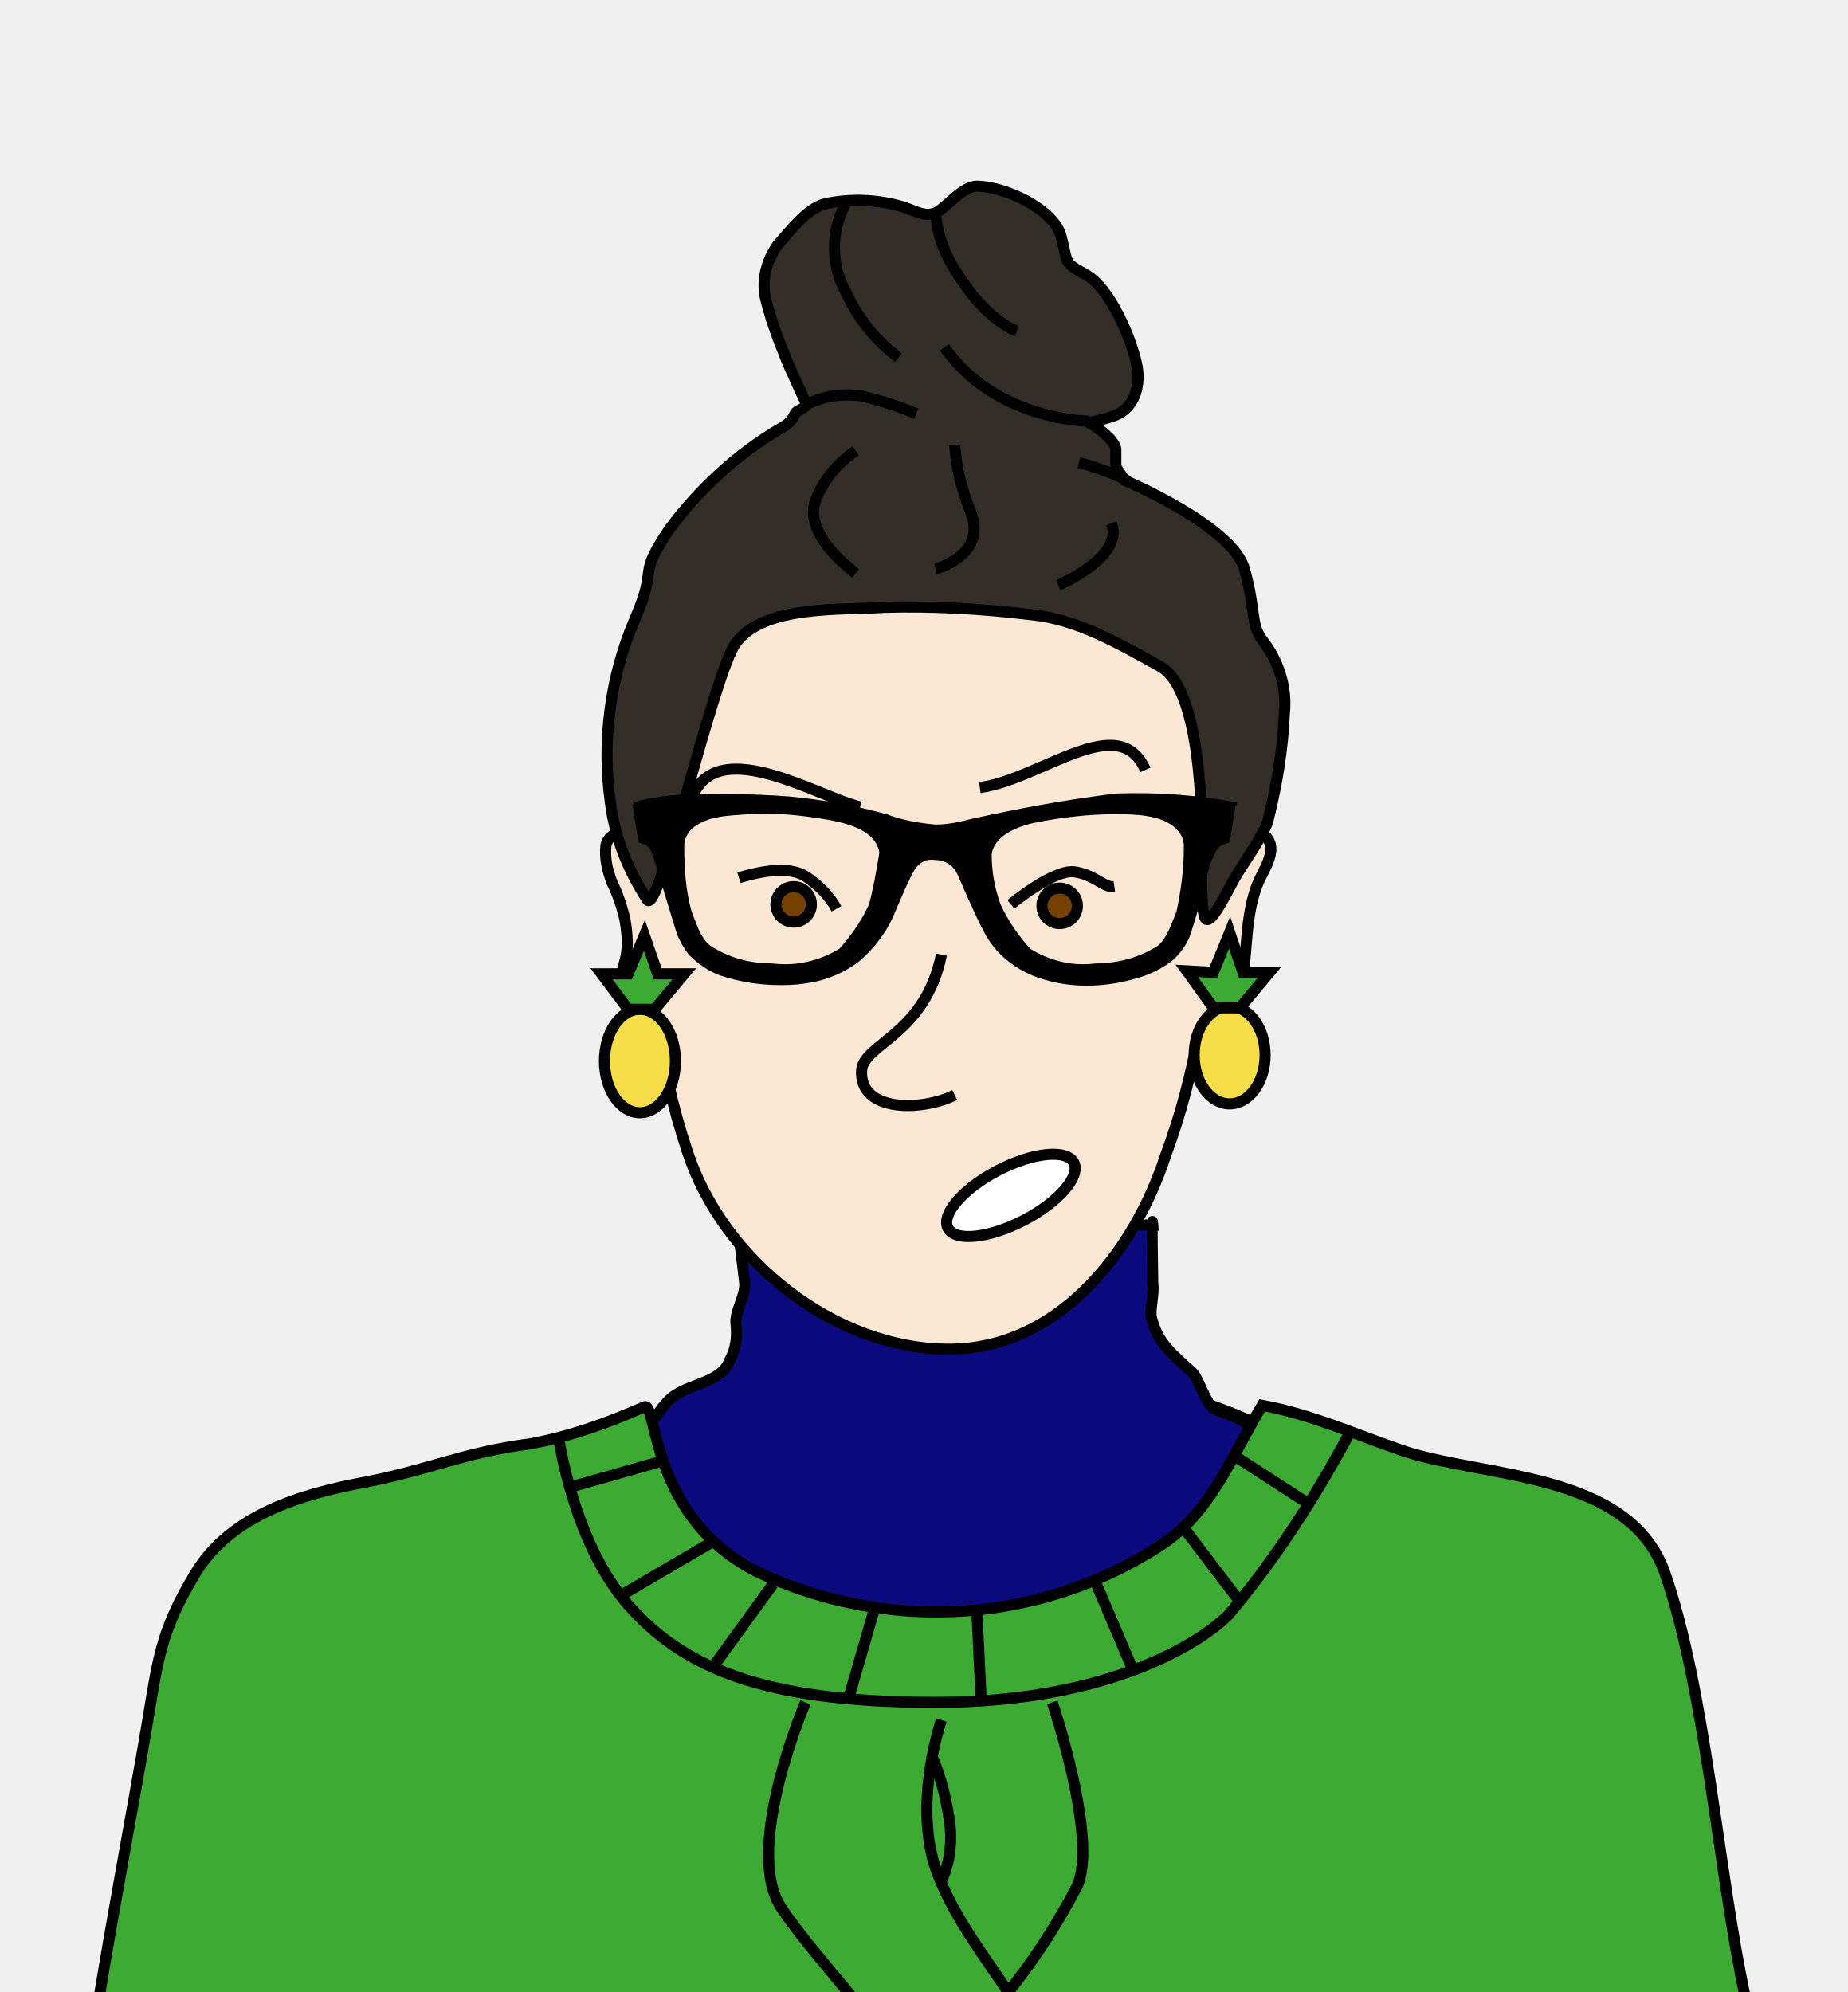
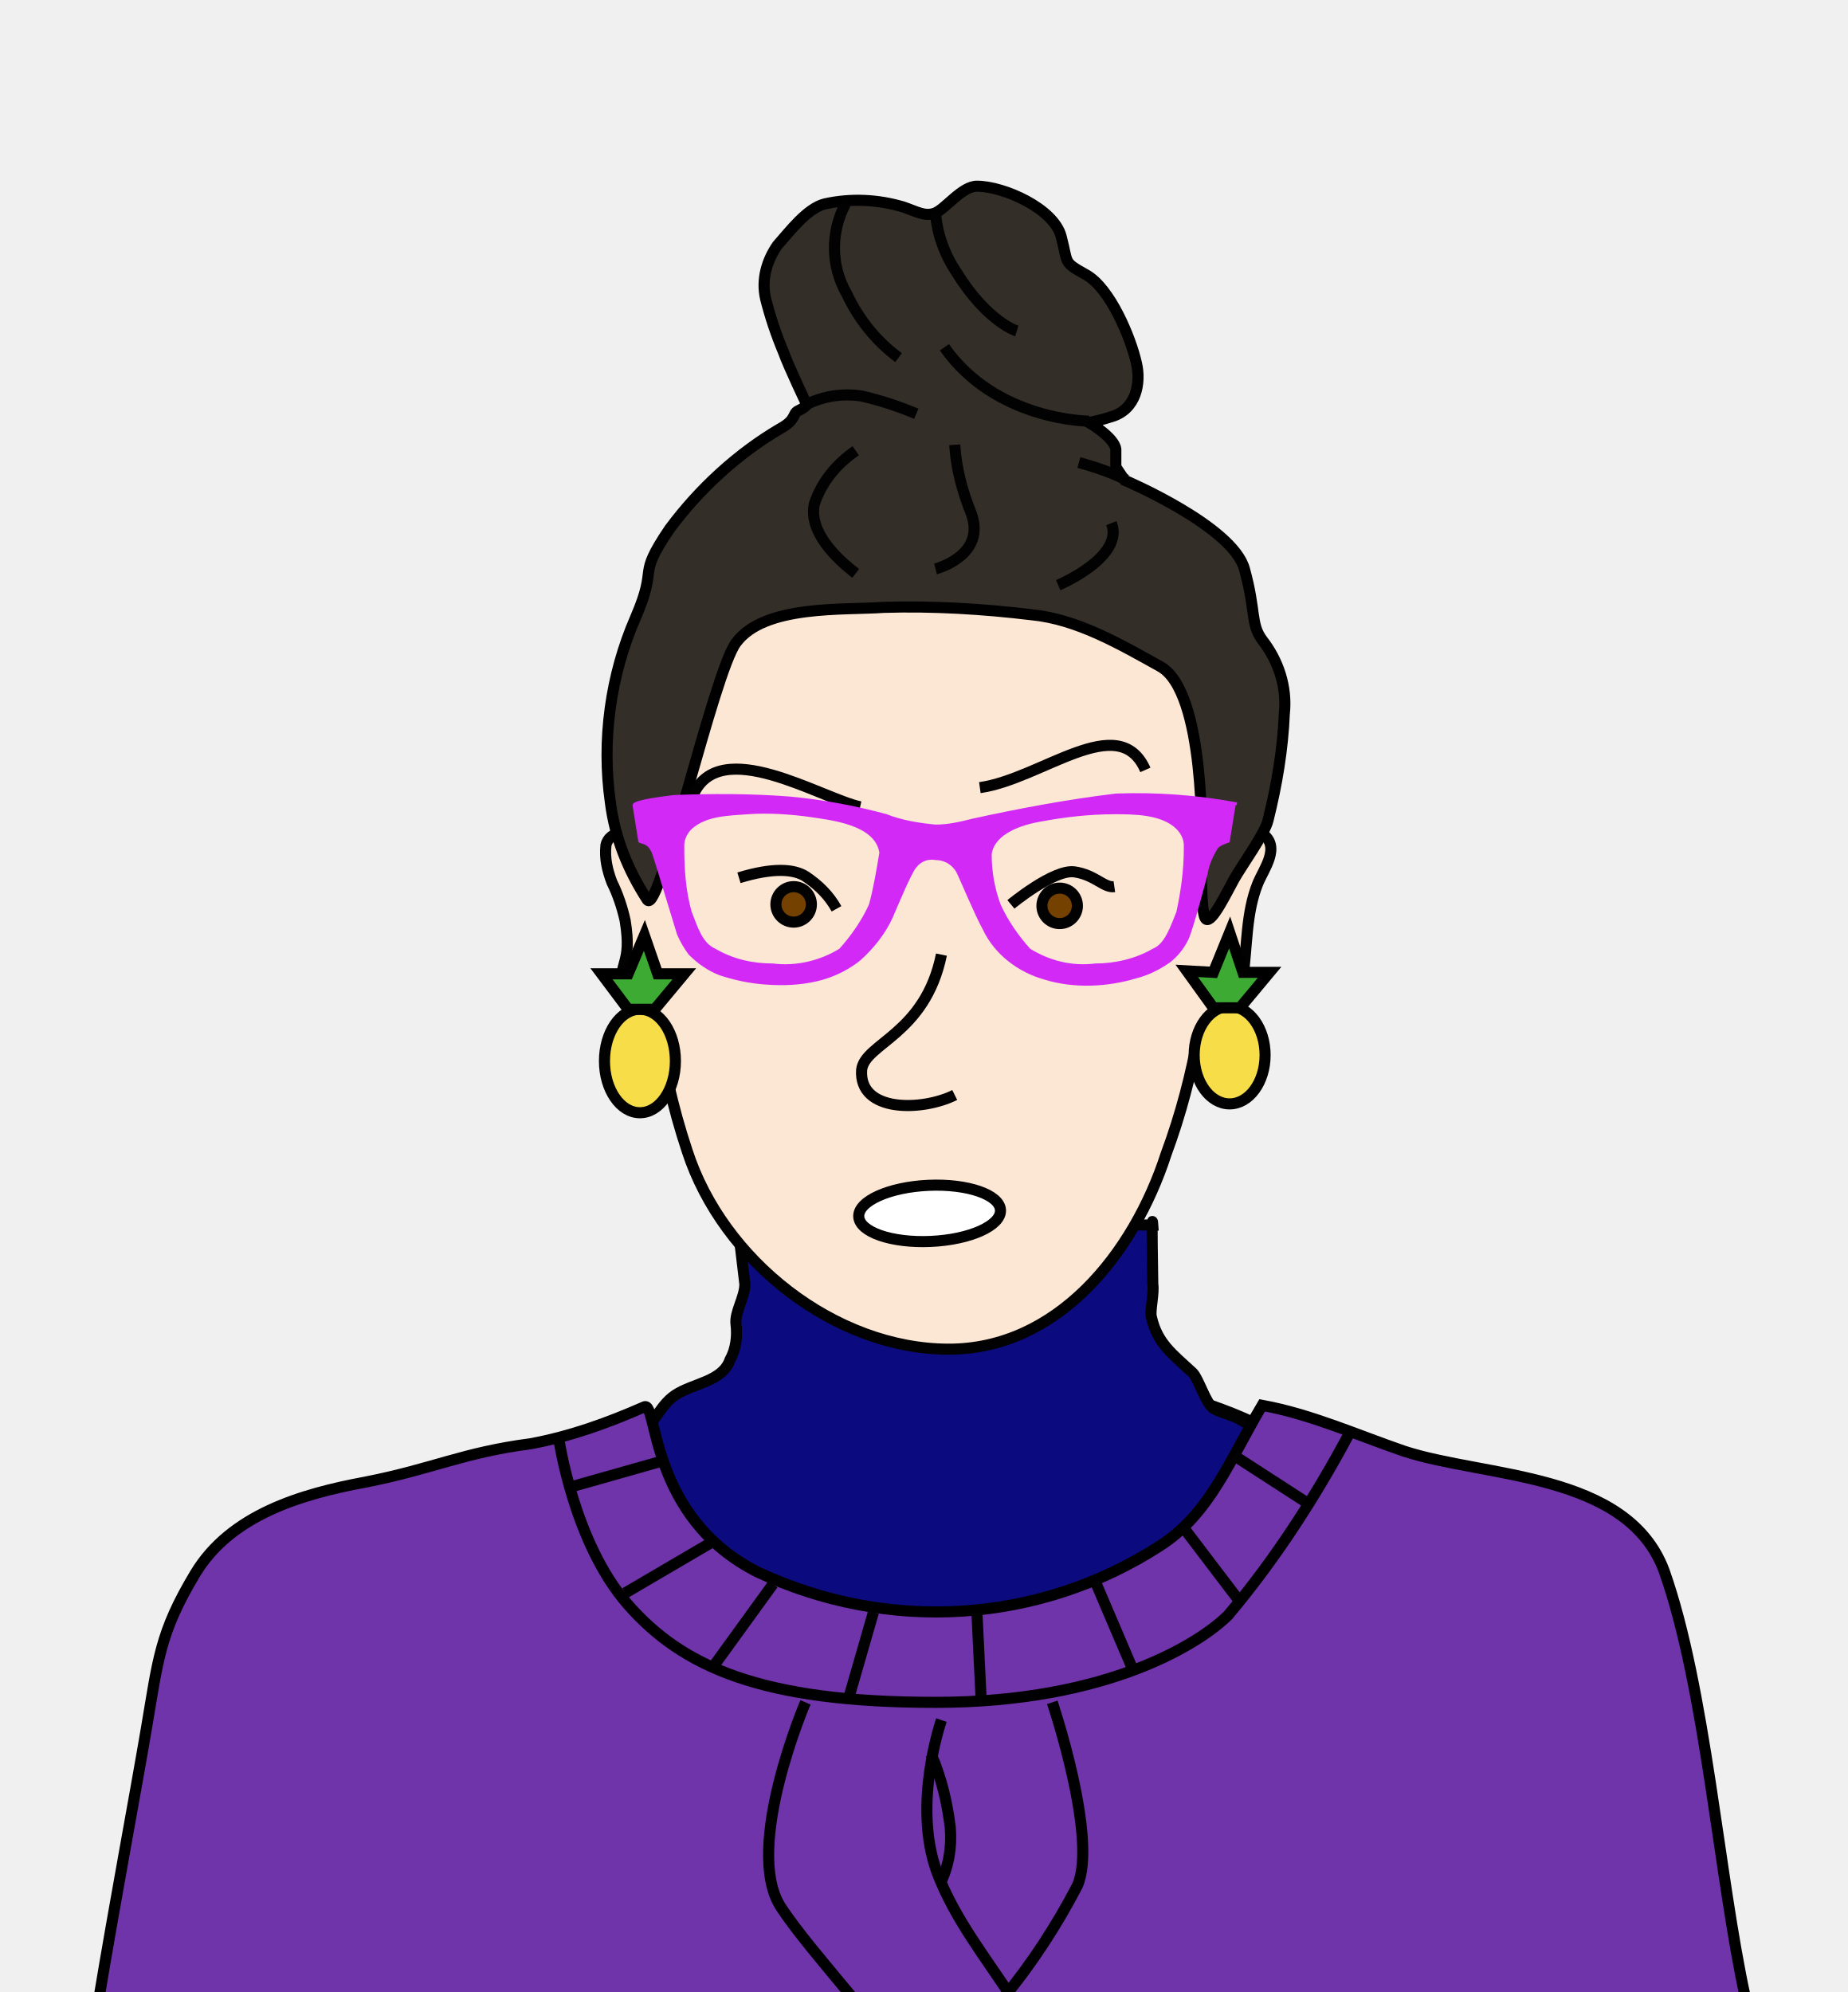
- <svg xmlns="http://www.w3.org/2000/svg" version="1.1" id="Layer_1" x="0px" y="0px" viewBox="0 0 125 134.8" style="enable-background:new 0 0 125 134.8;" xml:space="preserve">
-   <style type="text/css">
- 	.st0{fill:#FCE7D4;stroke:#020202;stroke-width:0.75;stroke-miterlimit:10;}
- 	.st1{fill:#0B0B7F;stroke:#020202;stroke-width:0.75;stroke-miterlimit:10;}
- 	.st2{fill:#332E28;stroke:#000000;stroke-width:0.75;stroke-miterlimit:10;}
- 	.st3{fill:none;stroke:#020202;stroke-width:0.75;stroke-miterlimit:10;}
- 	.st4{fill:#744100;stroke:#020202;stroke-width:0.75;stroke-miterlimit:10;}
- 	.st5{fill:#3CAA33;stroke:#000000;stroke-width:0.75;stroke-miterlimit:10;}
- 	.st6{fill:none;stroke:#000000;stroke-width:0.75;stroke-miterlimit:10;}
- 	.st7{fill:#FFFFFF;stroke:#020202;stroke-width:0.75;stroke-miterlimit:10;}
- 	.st8{fill:#F7DE48;stroke:#020202;stroke-width:0.75;stroke-miterlimit:10;}
- </style>
-   <g id="person_14">
-     <path id="neck-2" class="st0" d="M51.8,80.2c0,0-0.3,11.9-0.7,13.2s-7.4,2.2-9.1,4.1s1,5.4,2.2,6.7c5.8,6.4,20.4,7.2,28.1,5.5   c4.2-0.9,13.8-6.2,14.6-11.1c0.4-2.4-6.8-3.8-8.5-4.9s-2.5-13.8-2.5-13.8L51.8,80.2z" />
-     <g id="turtleneck">
-       <path class="st1" d="M110.4,121c-2.5-4.7-3.2-9.7-9.3-12.4c-5-2.2-3.9-4.1-8.7-6.7c-2.3-1.2-3.6-3-5.9-4.2    c-1.1-0.6-1.6-1.1-2.7-1.7c-0.6-0.3-1.2-0.4-1.7-0.7s-1-2-1.4-2.4c-1.4-1.3-2.4-2-2.8-3.8c-0.1-0.4,0.2-1.6,0.1-2.2    c0-0.2-0.1-5.4,0-4l-28.1-0.2l0.5,4.2c0,0.9-0.7,1.9-0.6,2.7c0.1,0.8,0,1.7-0.4,2.4c-0.5,1.5-2.5,1.6-3.7,2.4s-1.4,2.2-2.8,2.8    s-2.9,1.4-4.3,2.1c-6.3,3-7.4,5.2-13.7,8.2c-0.2,0.1-0.5,0.3-0.8,0.4c-2.6,1.3-6.4,2.9-8.9,6s-4.1,15.1-4.8,18.7" />
+ <svg xmlns="http://www.w3.org/2000/svg" xmlns:ns1="http://vectornator.io" height="100%" style="fill-rule:nonzero;clip-rule:evenodd;stroke-linecap:round;stroke-linejoin:round;" xml:space="preserve" width="100%" version="1.1" viewBox="0 0 125 134.8">
+   <defs />
+   <g id="person_14" ns1:layerName="person_14">
+     <path stroke="#020202" stroke-width="0.75" d="M51.8+80.2C51.8+80.2+51.5+92.1+51.1+93.4C50.7+94.7+43.7+95.6+42+97.5C40.3+99.4+43+102.9+44.2+104.2C50+110.6+64.6+111.4+72.3+109.7C76.5+108.8+86.1+103.5+86.9+98.6C87.3+96.2+80.1+94.8+78.4+93.7C76.7+92.6+75.9+79.9+75.9+79.9L51.8+80.2Z" fill="#fce7d4" stroke-linecap="butt" opacity="1" stroke-linejoin="miter" />
+     <path stroke="#020202" stroke-width="0.75" d="M110.4+121C107.9+116.3+107.2+111.3+101.1+108.6C96.1+106.4+97.2+104.5+92.4+101.9C90.1+100.7+88.8+98.9+86.5+97.7C85.4+97.1+84.9+96.6+83.8+96C83.2+95.7+82.6+95.6+82.1+95.3C81.6+95+81.1+93.3+80.7+92.9C79.3+91.6+78.3+90.9+77.9+89.1C77.8+88.7+78.1+87.5+78+86.9C78+86.7+77.9+81.5+78+82.9L49.9+82.7L50.4+86.9C50.4+87.8+49.7+88.8+49.8+89.6C49.9+90.4+49.8+91.3+49.4+92C48.9+93.5+46.9+93.6+45.7+94.4C44.5+95.2+44.3+96.6+42.9+97.2C41.5+97.8+40+98.6+38.6+99.3C32.3+102.3+31.2+104.5+24.9+107.5C24.7+107.6+24.4+107.8+24.1+107.9C21.5+109.2+17.7+110.8+15.2+113.9C12.7+117+11.1+129+10.4+132.6" fill="#0b0b7f" stroke-linecap="butt" opacity="1" stroke-linejoin="miter" />
+     <path stroke="#020202" stroke-width="0.75" d="M63+35.3C59.6+35.2+56.1+35.7+52.9+36.8C50.7+37.4+48.8+38.8+47.4+40.7C46.8+41.9+46.3+43.1+46.1+44.4C45+49.1+44.2+53.9+43.5+58.7C43.3+57.9+43.3+57.3+43+56.7C42.7+56.1+41.2+56.2+41+57.2C40.9+58.1+41.1+58.9+41.4+59.7C41.8+60.5+42.1+61.4+42.3+62.3C42.8+65.4+41.8+64.9+42.1+67.3C42.3+68+42.7+68.5+43.3+68.8C43.5+68.9+44.5+69.2+44.5+68.7C44.8+71.8+45.5+74.9+46.5+77.9C48.9+85.3+56.5+91.3+64.2+91.3C71.5+91.3+76.7+84.9+78.9+78.1C79.9+75.4+80.6+72.7+81.1+69.9C81.2+69.5+81.7+69.6+81.9+69.6C83.6+69.7+83.9+67.3+84.1+66.1C84.4+64+84.3+61.8+85.1+59.8C85.5+58.8+86.7+57.3+85.4+56.4C84.7+55.9+83.7+55.9+83+56.4C82.3+57+82.3+58+82+58.9C81.9+54.4+81.2+50+80+45.7C79.7+44.3+79.2+43.1+78.4+41.9C77+39.8+75+38.2+72.8+37.1C71.3+36.4+69.6+35.9+68+35.7C66.3+35.5+64.7+35.3+63+35.3Z" fill="#fce7d4" stroke-linecap="butt" opacity="1" stroke-linejoin="miter" />
+     <g opacity="1">
+       <path stroke="#000000" stroke-width="0.75" d="M81.3+57.3C81.3+57.3+81.6+46.8+78.5+45.1C75.8+43.6+72.9+41.9+69.8+41.6C66.5+41.2+63.1+41+59.8+41.1C57.1+41.3+51.7+40.9+49.8+43.5C48.3+45.5+44.6+62+43.8+60.9C42.5+58.9+41.6+56.7+41.3+54.3C40.7+50.1+41.3+45.7+43+41.8C44.6+38.1+43+39.2+45.3+35.8C47.3+33.1+49.9+30.7+52.8+29C53.9+28.4+53.6+28+54+27.8C54.2+27.7+54.4+27.6+54.6+27.4C54.6+27.4+53.4+24.9+53+23.8C52.5+22.6+52.1+21.4+51.8+20.2C51.5+18.9+51.9+17.6+52.6+16.6C53.4+15.7+54.6+14.1+55.8+13.8C57.6+13.4+59.4+13.5+61.1+14C62+14.3+62.6+14.7+63.3+14.4C64+14.1+65.1+12.6+66.1+12.6C67.9+12.6+71.3+14.1+71.8+16C72.3+17.9+71.9+17.7+73.5+18.6C75.1+19.5+76.5+22.8+76.9+24.6C77.2+25.9+76.9+27.7+75.2+28.2C74.6+28.4+73.7+28.6+73.7+28.6C73.7+28.6+75.4+29.6+75.5+30.4C75.5+30.8+75.5+31.2+75.5+31.6C75.7+31.9+75.9+32.2+76.1+32.5C76.1+32.5+83.4+35.6+84.2+38.5C85+41.4+84.6+42.2+85.4+43.3C86.5+44.7+87.1+46.5+86.9+48.3C86.8+50.7+86.4+53.1+85.8+55.5C85.6+56.4+84+58.6+83.5+59.5C83+60.4+82+62.5+81.6+62.2C81.2+61.9+81.3+57.8+81.3+57.3Z" fill="#332e28" stroke-linecap="butt" opacity="1" stroke-linejoin="miter" />
+       <path stroke="#020202" stroke-width="0.75" d="M54.5+27.4C55.7+26.8+57+26.6+58.3+26.8C59.6+27.1+60.8+27.5+62+28" fill="none" stroke-linecap="butt" opacity="1" stroke-linejoin="miter" />
+       <path stroke="#020202" stroke-width="0.75" d="M73.7+28.5C73.7+28.5+67.4+28.5+63.9+23.5" fill="none" stroke-linecap="butt" opacity="1" stroke-linejoin="miter" />
+       <path stroke="#020202" stroke-width="0.75" d="M63.3+14.4C63.4+15.8+63.9+17.2+64.7+18.4C66.8+21.8+68.8+22.4+68.8+22.4" fill="none" stroke-linecap="butt" opacity="1" stroke-linejoin="miter" />
+       <path stroke="#020202" stroke-width="0.75" d="M57.2+13.8C56.2+15.7+56.2+18+57.3+19.9C58.1+21.6+59.3+23.1+60.8+24.2" fill="none" stroke-linecap="butt" opacity="1" stroke-linejoin="miter" />
+       <path stroke="#020202" stroke-width="0.75" d="M76.4+32.5C76.4+32.7+75.9+32.1+73+31.3" fill="none" stroke-linecap="butt" opacity="1" stroke-linejoin="miter" />
+       <path stroke="#020202" stroke-width="0.75" d="M57.9+38.8C56.6+37.8+54.7+36+55.1+34.1C55.6+32.6+56.6+31.4+57.9+30.5" fill="none" stroke-linecap="butt" opacity="1" stroke-linejoin="miter" />
+       <path stroke="#020202" stroke-width="0.75" d="M71.6+39.6C71.6+39.6+76.1+37.7+75.2+35.4" fill="none" stroke-linecap="butt" opacity="1" stroke-linejoin="miter" />
+       <path stroke="#020202" stroke-width="0.75" d="M63.3+38.5C63.3+38.5+66.8+37.6+65.7+34.7C65.1+33.2+64.7+31.7+64.6+30.1" fill="none" stroke-linecap="butt" opacity="1" stroke-linejoin="miter" />
    </g>
-     <path id="head-3" class="st0" d="M63,35.3c-3.4-0.1-6.9,0.4-10.1,1.5c-2.2,0.6-4.1,2-5.5,3.9c-0.6,1.2-1.1,2.4-1.3,3.7   c-1.1,4.7-1.9,9.5-2.6,14.3c-0.2-0.8-0.2-1.4-0.5-2s-1.8-0.5-2,0.5c-0.1,0.9,0.1,1.7,0.4,2.5c0.4,0.8,0.7,1.7,0.9,2.6   c0.5,3.1-0.5,2.6-0.2,5c0.2,0.7,0.6,1.2,1.2,1.5c0.2,0.1,1.2,0.4,1.2-0.1c0.3,3.1,1,6.2,2,9.2c2.4,7.4,10,13.4,17.7,13.4   c7.3,0,12.5-6.4,14.7-13.2c1-2.7,1.7-5.4,2.2-8.2c0.1-0.4,0.6-0.3,0.8-0.3c1.7,0.1,2-2.3,2.2-3.5c0.3-2.1,0.2-4.3,1-6.3   c0.4-1,1.6-2.5,0.3-3.4c-0.7-0.5-1.7-0.5-2.4,0c-0.7,0.6-0.7,1.6-1,2.5c-0.1-4.5-0.8-8.9-2-13.2c-0.3-1.4-0.8-2.6-1.6-3.8   c-1.4-2.1-3.4-3.7-5.6-4.8c-1.5-0.7-3.2-1.2-4.8-1.4C66.3,35.5,64.7,35.3,63,35.3z" />
-     <g id="hair-7">
-       <path class="st2" d="M81.3,57.3c0,0,0.3-10.5-2.8-12.2c-2.7-1.5-5.6-3.2-8.7-3.5c-3.3-0.4-6.7-0.6-10-0.5c-2.7,0.2-8.1-0.2-10,2.4    c-1.5,2-5.2,18.5-6,17.4c-1.3-2-2.2-4.2-2.5-6.6c-0.6-4.2,0-8.6,1.7-12.5c1.6-3.7,0-2.6,2.3-6c2-2.7,4.6-5.1,7.5-6.8    c1.1-0.6,0.8-1,1.2-1.2c0.2-0.1,0.4-0.2,0.6-0.4c0,0-1.2-2.5-1.6-3.6c-0.5-1.2-0.9-2.4-1.2-3.6c-0.3-1.3,0.1-2.6,0.8-3.6    c0.8-0.9,2-2.5,3.2-2.8c1.8-0.4,3.6-0.3,5.3,0.2c0.9,0.3,1.5,0.7,2.2,0.4c0.7-0.3,1.8-1.8,2.8-1.8c1.8,0,5.2,1.5,5.7,3.4    s0.1,1.7,1.7,2.6s3,4.2,3.4,6c0.3,1.3,0,3.1-1.7,3.6c-0.6,0.2-1.5,0.4-1.5,0.4s1.7,1,1.8,1.8c0,0.4,0,0.8,0,1.2    c0.2,0.3,0.4,0.6,0.6,0.9c0,0,7.3,3.1,8.1,6s0.4,3.7,1.2,4.8c1.1,1.4,1.7,3.2,1.5,5c-0.1,2.4-0.5,4.8-1.1,7.2    c-0.2,0.9-1.8,3.1-2.3,4s-1.5,3-1.9,2.7S81.3,57.8,81.3,57.3z" />
-       <path class="st3" d="M54.5,27.4c1.2-0.6,2.5-0.8,3.8-0.6c1.3,0.3,2.5,0.7,3.7,1.2" />
-       <path class="st3" d="M73.7,28.5c0,0-6.3,0-9.8-5" />
-       <path class="st3" d="M63.3,14.4c0.1,1.4,0.6,2.8,1.4,4c2.1,3.4,4.1,4,4.1,4" />
-       <path class="st3" d="M57.2,13.8c-1,1.9-1,4.2,0.1,6.1c0.8,1.7,2,3.2,3.5,4.3" />
-       <path class="st3" d="M76.4,32.5c0,0.2-0.5-0.4-3.4-1.2" />
-       <path class="st3" d="M57.9,38.8c-1.3-1-3.2-2.8-2.8-4.7c0.5-1.5,1.5-2.7,2.8-3.6" />
-       <path class="st3" d="M71.6,39.6c0,0,4.5-1.9,3.6-4.2" />
-       <path class="st3" d="M63.3,38.5c0,0,3.5-0.9,2.4-3.8c-0.6-1.5-1-3-1.1-4.6" />
+     <path stroke="#020202" stroke-width="0.75" d="M63.7+64.6C62.6+70+58.5+70.6+58.3+72.4C58.1+75.3+62.4+75.2+64.6+74.1" fill="none" stroke-linecap="butt" opacity="1" stroke-linejoin="miter" />
+     <g opacity="1">
+       <path stroke="#020202" stroke-width="0.75" d="M66.3+53.3C70.5+52.7+75.7+48+77.5+52.1" fill="none" stroke-linecap="butt" opacity="1" stroke-linejoin="miter" />
+       <path stroke="#020202" stroke-width="0.75" d="M58.2+54.6C55.5+54+48.7+49.7+46.9+53.8" fill="none" stroke-linecap="butt" opacity="1" stroke-linejoin="miter" />
+       <path stroke="#020202" stroke-width="0.75" d="M70.5+61.3C70.5+60.637+71.037+60.1+71.7+60.1C72.363+60.1+72.9+60.637+72.9+61.3C72.9+61.963+72.363+62.5+71.7+62.5C71.037+62.5+70.5+61.963+70.5+61.3Z" fill="#744100" stroke-linecap="butt" opacity="1" stroke-linejoin="miter" />
+       <path stroke="#020202" stroke-width="0.75" d="M52.5+61.2C52.5+60.537+53.037+60+53.7+60C54.363+60+54.9+60.537+54.9+61.2C54.9+61.863+54.363+62.4+53.7+62.4C53.037+62.4+52.5+61.863+52.5+61.2Z" fill="#744100" stroke-linecap="butt" opacity="1" stroke-linejoin="miter" />
+       <path stroke="#020202" stroke-width="0.75" d="M68.4+61.2C68.4+61.2+71.3+58.8+72.7+59C74.1+59.2+74.7+60.1+75.4+60" fill="none" stroke-linecap="butt" opacity="1" stroke-linejoin="miter" />
+       <path stroke="#020202" stroke-width="0.75" d="M56.6+61.5C56.1+60.6+55.4+59.9+54.5+59.3C53.7+58.8+52.3+58.7+50+59.4" fill="none" stroke-linecap="butt" opacity="1" stroke-linejoin="miter" />
    </g>
-     <path id="nose-4" class="st3" d="M63.7,64.6c-1.1,5.4-5.2,6-5.4,7.8c-0.2,2.9,4.1,2.8,6.3,1.7" />
-     <g id="eyes-8">
-       <path class="st3" d="M66.3,53.3c4.2-0.6,9.4-5.3,11.2-1.2" />
-       <path class="st3" d="M58.2,54.6c-2.7-0.6-9.5-4.9-11.3-0.8" />
-       <circle class="st4" cx="71.7" cy="61.3" r="1.2" />
-       <circle class="st4" cx="53.7" cy="61.2" r="1.2" />
-       <path class="st3" d="M68.4,61.2c0,0,2.9-2.4,4.3-2.2s2,1.1,2.7,1" />
-       <path class="st3" d="M56.6,61.5c-0.5-0.9-1.2-1.6-2.1-2.2c-0.8-0.5-2.2-0.6-4.5,0.1" />
+     <path stroke="#000000" stroke-width="0.75" d="M6.7+135.2C7.8+128.6+9.1+121.7+9.9+117C10.7+112.3+10.8+110.5+13.2+106.5C15.6+102.5+20.4+101.1+24.7+100.3C29.3+99.4+31.3+98.3+35.9+97.7C38.6+97.2+41.1+96.3+43.6+95.2C44.5+94.8+43.9+102.7+51.3+106.4C60.1+110.5+70.3+109.9+78.5+104.6C81.9+102.4+83.2+98.8+85.4+95.1C88.7+95.7+91.8+97.1+95+98.2C100.5+100+110.1+99.6+112.6+106.3C115.4+114.2+116.3+127+118.1+135.2" fill="#6f33aa" stroke-linecap="butt" opacity="1" stroke-linejoin="miter" />
+     <g opacity="1">
+       <path stroke="#020202" stroke-width="0.75" d="M83.5+98.5L88.6+101.8" fill="none" stroke-linecap="butt" opacity="1" stroke-linejoin="miter" />
+       <path stroke="#020202" stroke-width="0.75" d="M80.1+103.4L83.9+108.4" fill="none" stroke-linecap="butt" opacity="1" stroke-linejoin="miter" />
+       <path stroke="#020202" stroke-width="0.75" d="M74.1+107L76.7+113.1" fill="none" stroke-linecap="butt" opacity="1" stroke-linejoin="miter" />
+       <path stroke="#020202" stroke-width="0.75" d="M66.1+109.1L66.4+115.3" fill="none" stroke-linecap="butt" opacity="1" stroke-linejoin="miter" />
+       <path stroke="#020202" stroke-width="0.75" d="M59.1+109.1L57.4+115" fill="none" stroke-linecap="butt" opacity="1" stroke-linejoin="miter" />
+       <path stroke="#020202" stroke-width="0.75" d="M52.3+107.2L48.1+113" fill="none" stroke-linecap="butt" opacity="1" stroke-linejoin="miter" />
+       <path stroke="#000000" stroke-width="0.75" d="M48.1+104.4L42.3+107.8" fill="none" stroke-linecap="butt" opacity="1" stroke-linejoin="miter" />
+       <path stroke="#000000" stroke-width="0.75" d="M44.7+98.9L38.7+100.6" fill="none" stroke-linecap="butt" opacity="1" stroke-linejoin="miter" />
+       <path stroke="#000000" stroke-width="0.75" d="M37.8+97.3C37.8+97.3+38.8+104.4+42.5+108.6C46.2+112.8+51.5+115.2+63.3+115.2C75.1+115.2+81.3+111.1+83.1+109.3C86.3+105.5+89+101.3+91.3+97" fill="none" stroke-linecap="butt" opacity="1" stroke-linejoin="miter" />
    </g>
-     <path class="st5" d="M6.7,135.2c1.1-6.6,2.4-13.5,3.2-18.2s0.9-6.5,3.3-10.5s7.2-5.4,11.5-6.2c4.6-0.9,6.6-2,11.2-2.6   c2.7-0.5,5.2-1.4,7.7-2.5c0.9-0.4,0.3,7.5,7.7,11.2c8.8,4.1,19,3.5,27.2-1.8c3.4-2.2,4.7-5.8,6.9-9.5c3.3,0.6,6.4,2,9.6,3.1   c5.5,1.8,15.1,1.4,17.6,8.1c2.8,7.9,3.7,20.7,5.5,28.9" />
-     <g id="shirt_seams-2">
-       <line class="st3" x1="83.5" y1="98.5" x2="88.6" y2="101.8" />
-       <line class="st3" x1="80.1" y1="103.4" x2="83.9" y2="108.4" />
-       <line class="st3" x1="74.1" y1="107" x2="76.7" y2="113.1" />
-       <line class="st3" x1="66.1" y1="109.1" x2="66.4" y2="115.3" />
-       <line class="st3" x1="59.1" y1="109.1" x2="57.4" y2="115" />
-       <line class="st3" x1="52.3" y1="107.2" x2="48.1" y2="113" />
-       <line class="st6" x1="48.1" y1="104.4" x2="42.3" y2="107.8" />
-       <line class="st6" x1="44.7" y1="98.9" x2="38.7" y2="100.6" />
-       <path class="st6" d="M37.8,97.3c0,0,1,7.1,4.7,11.3s9,6.6,20.8,6.6s18-4.1,19.8-5.9c3.2-3.8,5.9-8,8.2-12.3" />
+     <g opacity="1">
+       <path stroke="#000000" stroke-width="0.75" d="M71.2+115.2C71.2+115.2+74.3+124.4+72.9+127.6C71.5+130.3+69.8+132.9+67.9+135.2" fill="none" stroke-linecap="butt" opacity="1" stroke-linejoin="miter" />
+       <path stroke="#000000" stroke-width="0.75" d="M54.5+115.2C54.5+115.2+50.3+125+52.8+129C53.9+130.7+55.8+132.9+57.7+135.2" fill="none" stroke-linecap="butt" opacity="1" stroke-linejoin="miter" />
+       <path stroke="#000000" stroke-width="0.75" d="M63.7+116.4C63.7+116.4+61.7+122.1+63.4+126.7C64.6+129.9+66.8+132.6+68.6+135.4" fill="none" stroke-linecap="butt" opacity="1" stroke-linejoin="miter" />
+       <path stroke="#000000" stroke-width="0.75" d="M63+118.7C63.7+120.3+64.1+122+64.3+123.7C64.4+125+64.2+126.3+63.6+127.5" fill="none" stroke-linecap="butt" opacity="1" stroke-linejoin="miter" />
    </g>
-     <g id="cable_knit">
-       <path class="st6" d="M71.2,115.2c0,0,3.1,9.2,1.7,12.4c-1.4,2.7-3.1,5.3-5,7.6" />
-       <path class="st6" d="M54.5,115.2c0,0-4.2,9.8-1.7,13.8c1.1,1.7,3,3.9,4.9,6.2" />
-       <path class="st6" d="M63.7,116.4c0,0-2,5.7-0.3,10.3c1.2,3.2,3.4,5.9,5.2,8.7" />
-       <path class="st6" d="M63,118.7c0.7,1.6,1.1,3.3,1.3,5c0.1,1.3-0.1,2.6-0.7,3.8" />
-     </g>
-     <ellipse id="mouth-4" transform="matrix(0.887 -0.4617 0.4617 0.887 -29.6226 40.7144)" class="st7" cx="68.4" cy="80.9" rx="4.8" ry="1.9" />
-     <g id="glasses-2">
-       <path d="M83.7,54.3c-2.7-0.5-5.4-0.7-8.2-0.6c-3.3,0.4-6.5,1-9.7,1.7c-0.8,0.2-1.6,0.4-2.5,0.4c-1.1-0.1-2.3-0.3-3.3-0.7    c-2.2-0.6-4.4-1-6.6-1.2c-2.6-0.2-5.2-0.2-7.8-0.1c-2.5,0.3-2.8,0.5-2.8,0.7l0.4,2.5c0.2,0.1,0.4,0.1,0.5,0.2    c0.2,0.1,0.3,0.3,0.4,0.5c0.1,0.2,1.6,5.2,1.7,5.5c0.2,0.5,0.5,1,0.8,1.4c0.6,0.6,1.3,1.1,2.1,1.4c0.9,0.3,1.8,0.5,2.8,0.6    c1.1,0.1,2.2,0.1,3.3-0.1c1.2-0.2,2.4-0.7,3.4-1.5c0.9-0.8,1.7-1.8,2.2-2.9c0.3-0.7,1.3-3.1,1.6-3.4c0.3-0.4,0.8-0.6,1.3-0.5    c0.6,0,1.1,0.3,1.4,0.8c0.3,0.6,1.2,2.8,1.8,3.9c0.8,1.7,2.4,2.9,4.2,3.4c2,0.6,4.2,0.5,6.2-0.1c0.8-0.2,1.6-0.6,2.3-1.1    c0.5-0.4,0.9-0.9,1.2-1.5c0.3-0.6,1.2-4,1.3-4.4c0.1-0.7,0.4-1.3,0.7-1.8c0.2-0.2,0.5-0.3,0.8-0.4l0.4-2.5    C83.7,54.5,83.7,54.4,83.7,54.3z M58.8,61.2c-0.5,1.1-1.2,2.1-2,3c-1.3,0.8-2.9,1.2-4.5,1c-1.4,0-2.7-0.3-3.9-1    c-0.9-0.4-1.2-1.5-1.6-2.5c-0.4-1.4-0.5-2.9-0.5-4.3c0-0.1,0-0.1,0-0.2c0-0.4,0.2-0.8,0.5-1.1c1-0.9,2.5-0.9,3.8-1    c1.4-0.1,2.9,0,4.3,0.2c1.3,0.2,4.3,0.5,4.6,2.4C59.3,58.9,59.1,60.1,58.8,61.2z M79.6,61.7c-0.4,1-0.8,2.2-1.6,2.5    c-1.2,0.7-2.6,1-3.9,1c-1.6,0.2-3.1-0.2-4.4-1c-0.8-0.9-1.5-1.9-2-3c-0.4-1.1-0.6-2.2-0.6-3.4c0.2-1.4,2.1-2,3.3-2.2    c1.6-0.3,3.3-0.5,5-0.5c1.3,0,3.2,0,4.2,1c0.3,0.3,0.5,0.7,0.5,1.1c0,0,0,0.1,0,0.2C80.1,58.9,79.9,60.3,79.6,61.7z" />
-     </g>
-     <g id="pineapples">
-       <ellipse class="st8" cx="43.3" cy="71.8" rx="2.4" ry="3.5" />
-       <polyline class="st5" points="42.5,68.3 40.7,65.9 42.5,65.9 43.6,63.3 44.5,65.9 46.3,65.9 44.3,68.3 42.5,68.3   " />
-       <ellipse class="st8" cx="83.2" cy="71.4" rx="2.4" ry="3.3" />
-       <polyline class="st5" points="82.1,68.2 80.3,65.7 82.1,65.8 83.2,63.1 84.1,65.8 85.9,65.8 83.9,68.2 82.1,68.2   " />
+     <path stroke="#020202" stroke-width="0.75" d="M58.105+82.328C58.057+81.28+60.165+80.333+62.813+80.212C65.461+80.091+67.647+80.843+67.695+81.891C67.742+82.939+65.634+83.887+62.986+84.008C60.338+84.129+58.153+83.377+58.105+82.328Z" fill="#ffffff" stroke-linecap="butt" opacity="1" stroke-linejoin="miter" />
+     <path d="M83.7+54.3C81+53.8+78.3+53.6+75.5+53.7C72.2+54.1+69+54.7+65.8+55.4C65+55.6+64.2+55.8+63.3+55.8C62.2+55.7+61+55.5+60+55.1C57.8+54.5+55.6+54.1+53.4+53.9C50.8+53.7+48.2+53.7+45.6+53.8C43.1+54.1+42.8+54.3+42.8+54.5L43.2+57C43.4+57.1+43.6+57.1+43.7+57.2C43.9+57.3+44+57.5+44.1+57.7C44.2+57.9+45.7+62.9+45.8+63.2C46+63.7+46.3+64.2+46.6+64.6C47.2+65.2+47.9+65.7+48.7+66C49.6+66.3+50.5+66.5+51.5+66.6C52.6+66.7+53.7+66.7+54.8+66.5C56+66.3+57.2+65.8+58.2+65C59.1+64.2+59.9+63.2+60.4+62.1C60.7+61.4+61.7+59+62+58.7C62.3+58.3+62.8+58.1+63.3+58.2C63.9+58.2+64.4+58.5+64.7+59C65+59.6+65.9+61.8+66.5+62.9C67.3+64.6+68.9+65.8+70.7+66.3C72.7+66.9+74.9+66.8+76.9+66.2C77.7+66+78.5+65.6+79.2+65.1C79.7+64.7+80.1+64.2+80.4+63.6C80.7+63+81.6+59.6+81.7+59.2C81.8+58.5+82.1+57.9+82.4+57.4C82.6+57.2+82.9+57.1+83.2+57L83.6+54.5C83.7+54.5+83.7+54.4+83.7+54.3ZM58.8+61.2C58.3+62.3+57.6+63.3+56.8+64.2C55.5+65+53.9+65.4+52.3+65.2C50.9+65.2+49.6+64.9+48.4+64.2C47.5+63.8+47.2+62.7+46.8+61.7C46.4+60.3+46.3+58.8+46.3+57.4C46.3+57.3+46.3+57.3+46.3+57.2C46.3+56.8+46.5+56.4+46.8+56.1C47.8+55.2+49.3+55.2+50.6+55.1C52+55+53.5+55.1+54.9+55.3C56.2+55.5+59.2+55.8+59.5+57.7C59.3+58.9+59.1+60.1+58.8+61.2ZM79.6+61.7C79.2+62.7+78.8+63.9+78+64.2C76.8+64.9+75.4+65.2+74.1+65.2C72.5+65.4+71+65+69.7+64.2C68.9+63.3+68.2+62.3+67.7+61.2C67.3+60.1+67.1+59+67.1+57.8C67.3+56.4+69.2+55.8+70.4+55.6C72+55.3+73.7+55.1+75.4+55.1C76.7+55.1+78.6+55.1+79.6+56.1C79.9+56.4+80.1+56.8+80.1+57.2C80.1+57.2+80.1+57.3+80.1+57.4C80.1+58.9+79.9+60.3+79.6+61.7Z" opacity="1" fill="#d329f7" />
+     <g opacity="1">
+       <path stroke="#020202" stroke-width="0.75" d="M40.9+71.8C40.9+69.867+41.974+68.3+43.3+68.3C44.626+68.3+45.7+69.867+45.7+71.8C45.7+73.733+44.626+75.3+43.3+75.3C41.974+75.3+40.9+73.733+40.9+71.8Z" fill="#f7de48" stroke-linecap="butt" opacity="1" stroke-linejoin="miter" />
+       <path stroke="#000000" stroke-width="0.75" d="M42.5+68.3L40.7+65.9L42.5+65.9L43.6+63.3L44.5+65.9L46.3+65.9L44.3+68.3L42.5+68.3" fill="#3caa33" stroke-linecap="butt" opacity="1" stroke-linejoin="miter" />
+       <path stroke="#020202" stroke-width="0.75" d="M80.8+71.4C80.8+69.578+81.874+68.1+83.2+68.1C84.525+68.1+85.6+69.578+85.6+71.4C85.6+73.222+84.525+74.7+83.2+74.7C81.874+74.7+80.8+73.222+80.8+71.4Z" fill="#f7de48" stroke-linecap="butt" opacity="1" stroke-linejoin="miter" />
+       <path stroke="#000000" stroke-width="0.75" d="M82.1+68.2L80.3+65.7L82.1+65.8L83.2+63.1L84.1+65.8L85.9+65.8L83.9+68.2L82.1+68.2" fill="#3caa33" stroke-linecap="butt" opacity="1" stroke-linejoin="miter" />
    </g>
  </g>
</svg>
